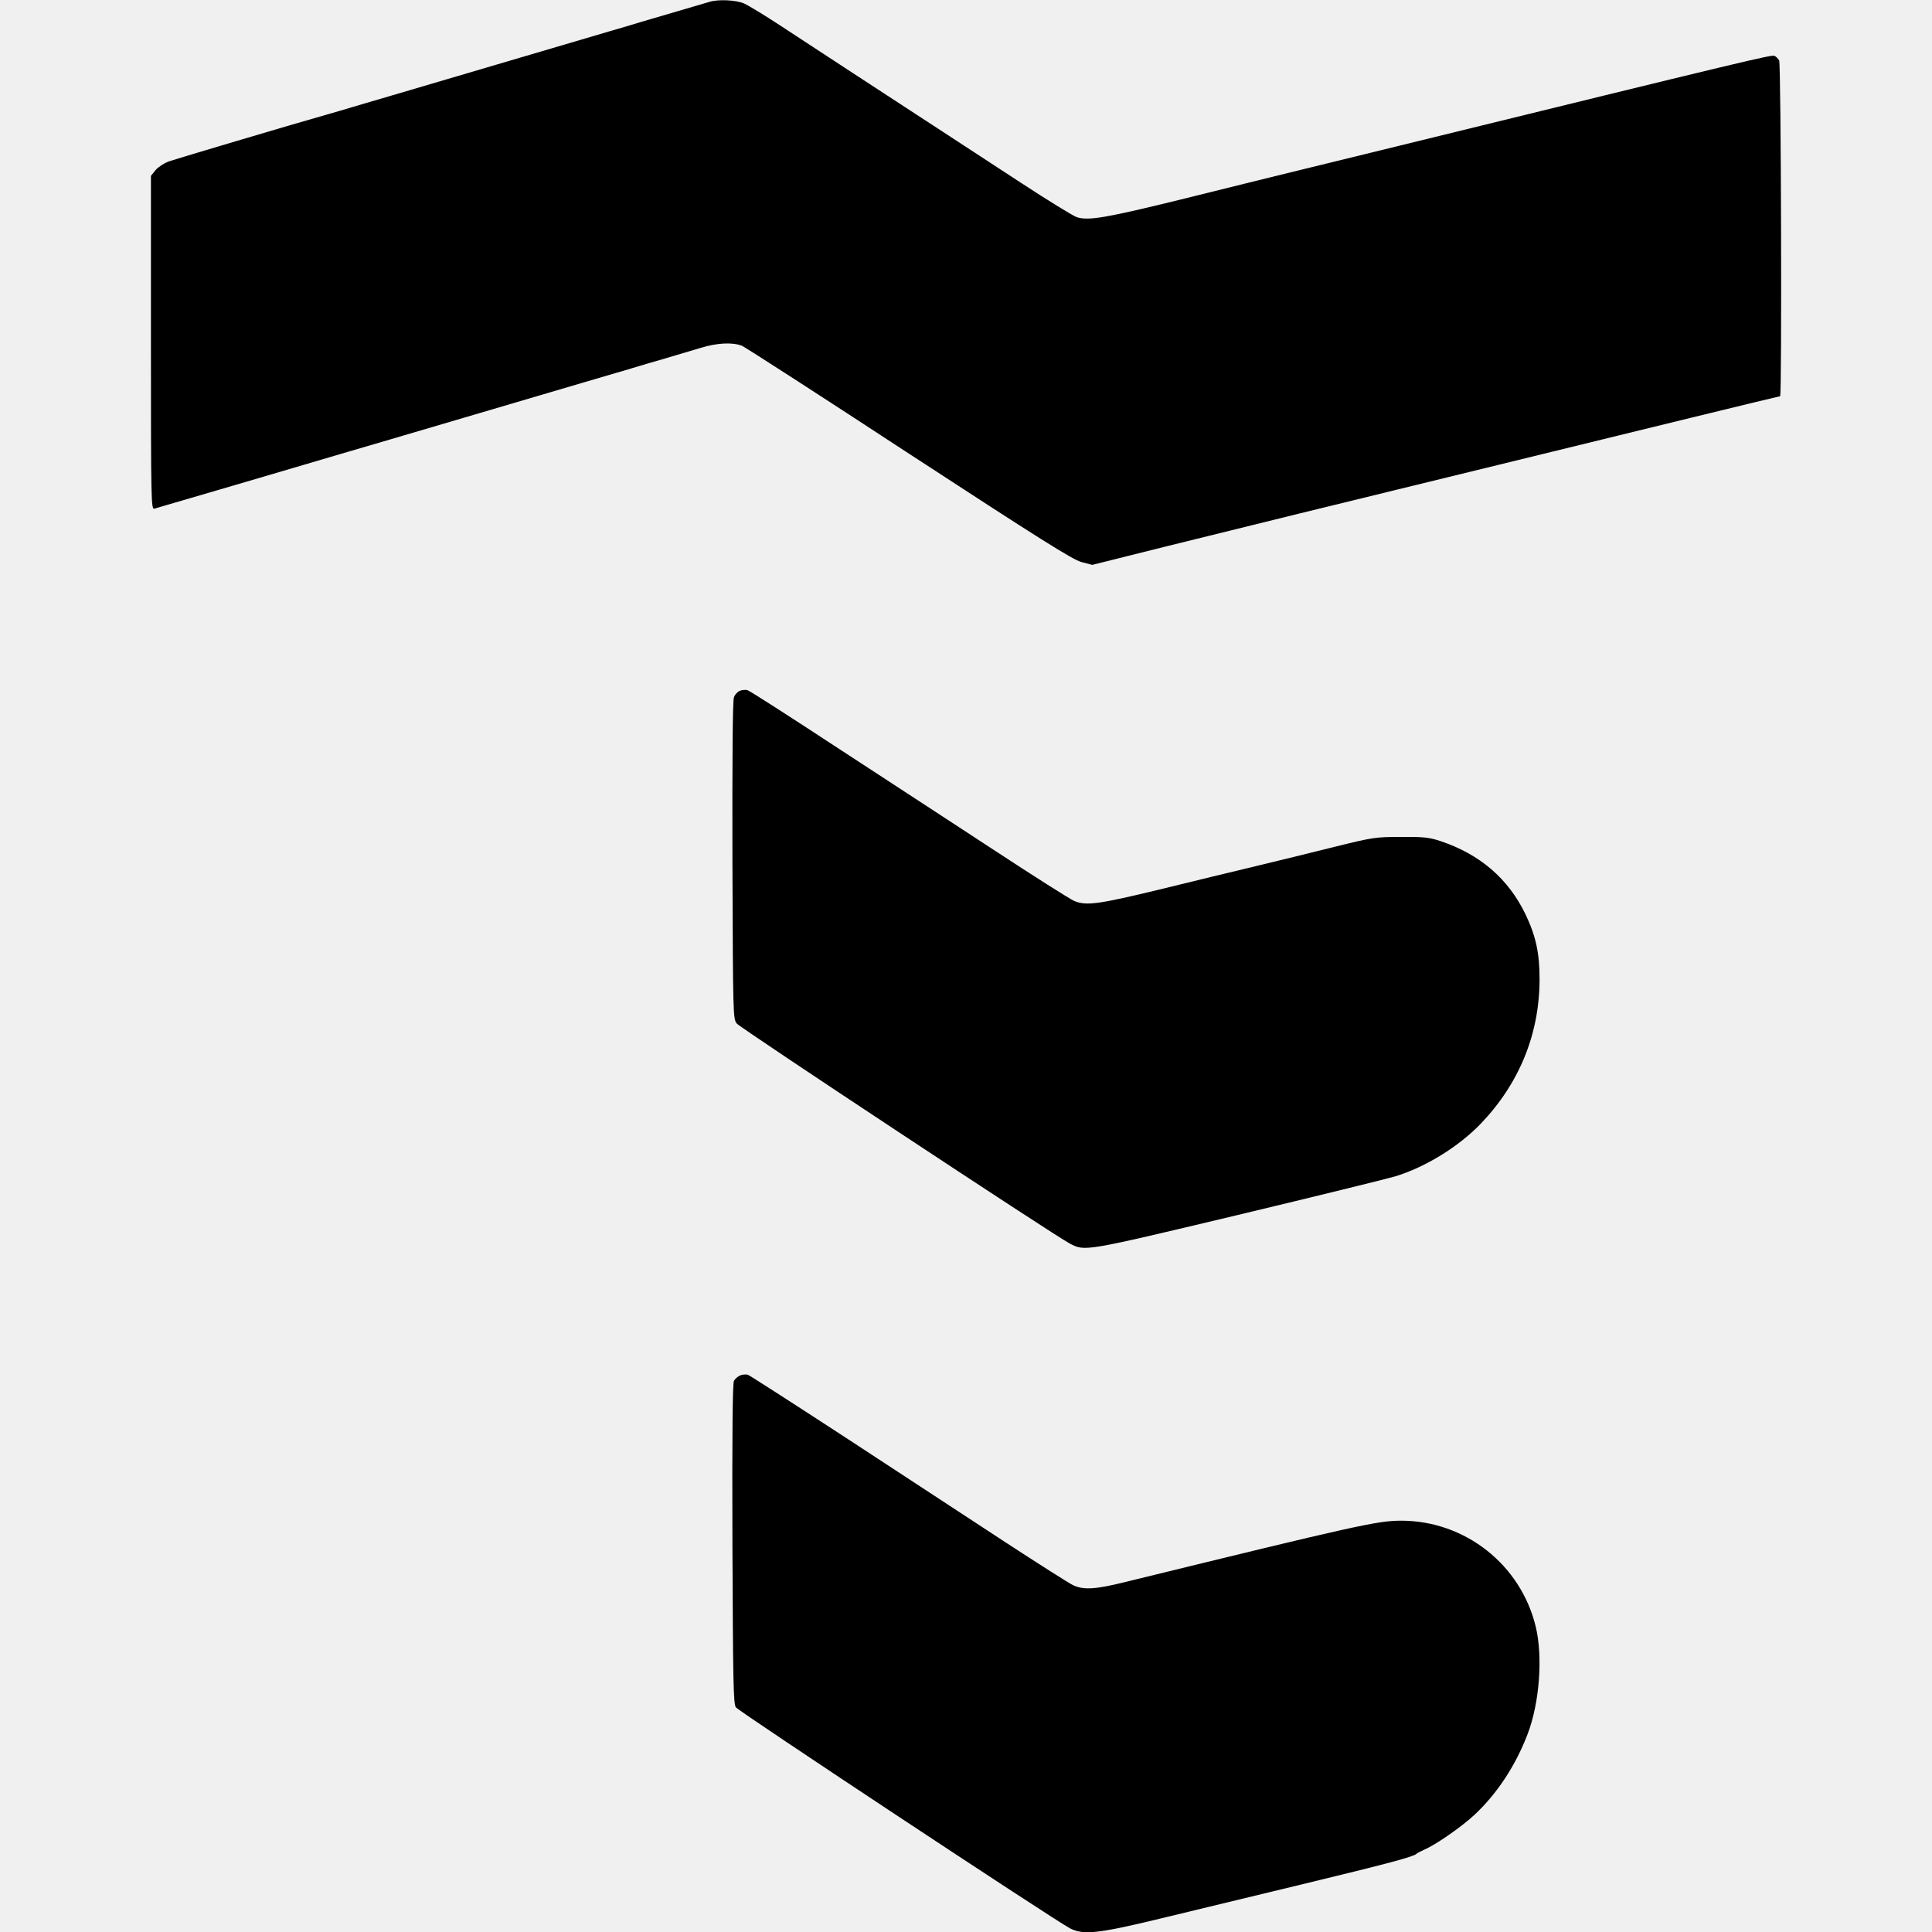
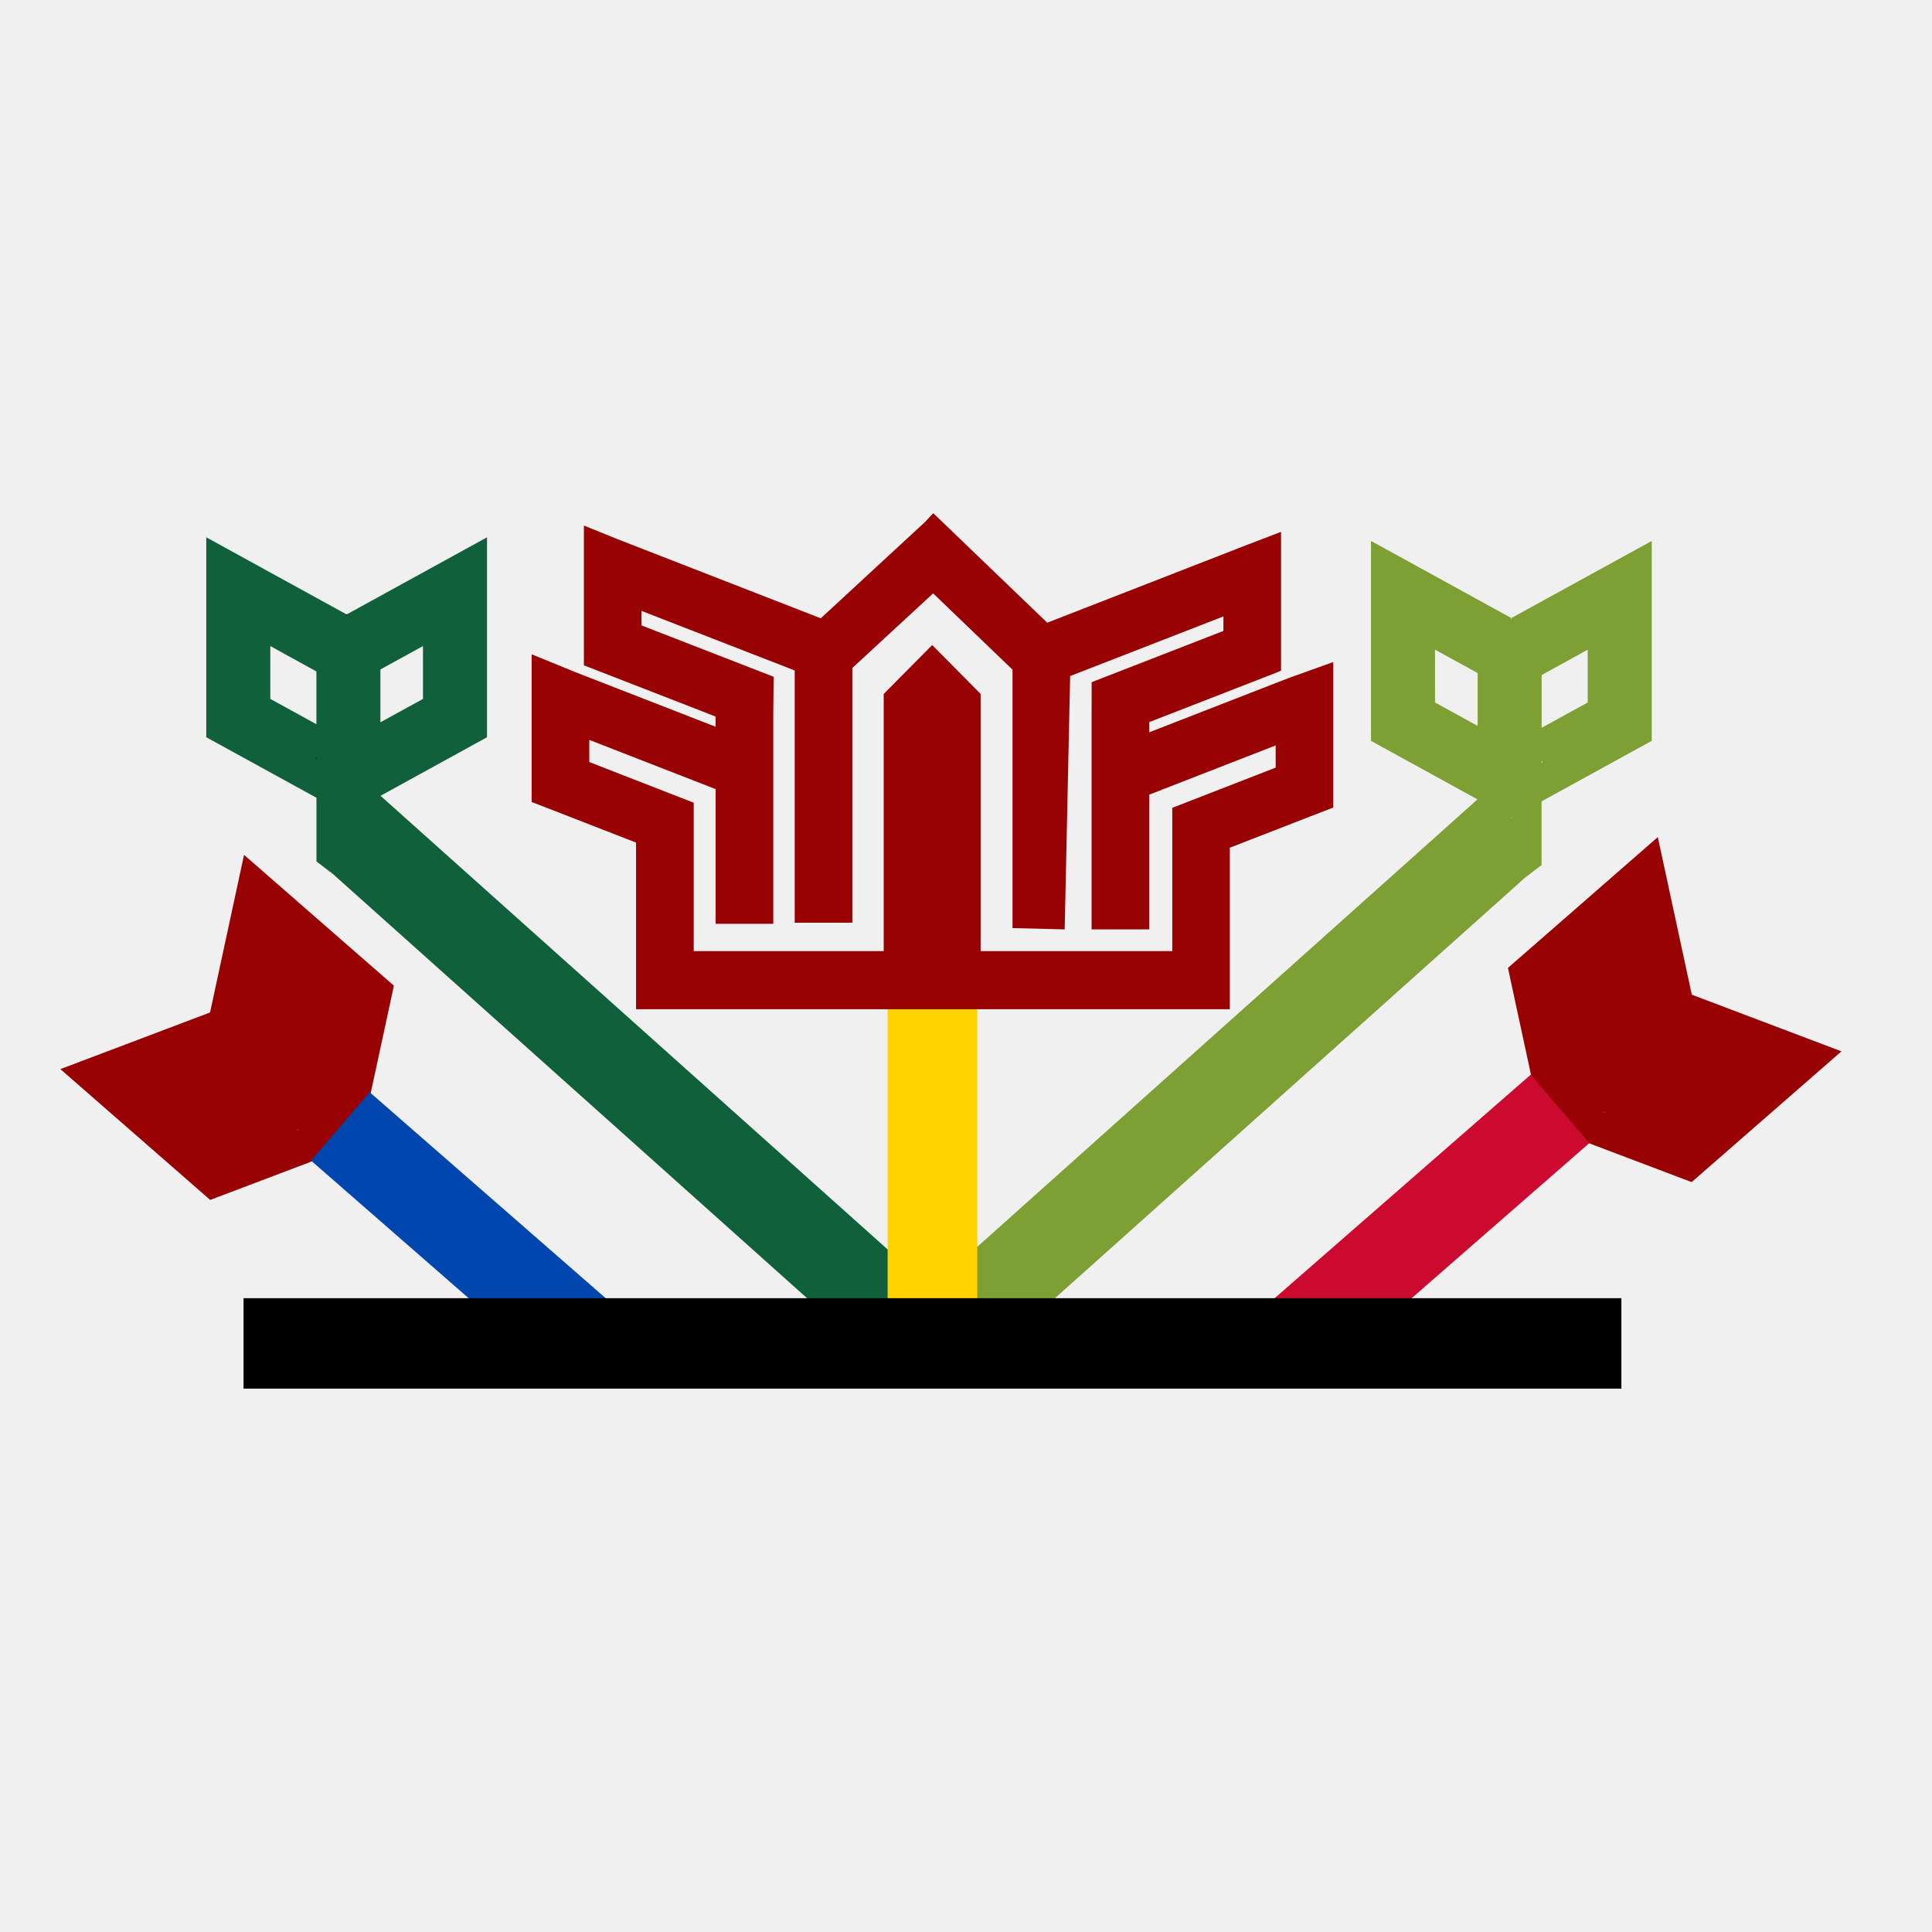
- <svg xmlns="http://www.w3.org/2000/svg" version="1.0" width="1024pt" height="1024pt" viewBox="0 0 1024 1024" preserveAspectRatio="xMidYMid meet">
-   <g transform="translate(0,1024) scale(0.1,-0.1)" fill="#000000" stroke="none">
-     <path d="M3760 10230 c-23 -7 -126 -37 -358 -105 -45 -14 -119 -36 -165 -49 -91 -27 -1065 -314 -1194 -352 -46 -13 -122 -36 -170 -50 -49 -15 -108 -32 -133 -39 -191 -54 -813 -239 -847 -251 -23 -9 -54 -29 -68 -45 l-25 -31 0 -884 c0 -839 1 -885 18 -880 9 3 226 66 482 141 256 75 503 148 550 162 47 14 144 42 215 63 72 21 362 107 645 190 283 84 531 156 550 162 19 5 62 18 95 28 33 10 110 33 170 50 61 18 145 43 188 56 87 27 171 31 220 11 18 -8 417 -265 887 -573 693 -452 866 -561 912 -573 l57 -15 388 97 c213 53 534 132 713 176 179 44 411 100 515 126 105 26 318 78 475 116 803 197 1550 379 1555 379 10 0 5 1761 -5 1779 -5 10 -16 21 -25 25 -18 6 -116 -17 -1995 -478 -168 -41 -408 -100 -535 -131 -126 -31 -403 -99 -615 -152 -399 -98 -491 -114 -553 -94 -20 7 -152 88 -294 181 -142 93 -330 216 -418 273 -270 176 -702 458 -860 562 -82 54 -168 106 -190 116 -42 19 -138 24 -185 9z" />
-     <path d="M3922 6579 c-12 -5 -27 -20 -32 -35 -7 -17 -9 -319 -8 -865 3 -820 3 -838 23 -864 18 -23 1681 -1122 1765 -1166 81 -42 71 -44 885 150 418 100 796 193 840 206 161 49 339 159 456 282 203 213 309 475 309 764 0 139 -20 229 -75 344 -91 188 -241 317 -450 387 -61 20 -89 23 -210 22 -134 0 -148 -2 -350 -52 -115 -29 -304 -75 -420 -103 -115 -27 -347 -84 -515 -125 -319 -77 -383 -86 -447 -59 -21 9 -214 131 -430 273 -216 141 -593 388 -839 548 -245 161 -453 294 -462 296 -10 3 -28 1 -40 -3z" />
-     <path d="M3923 2950 c-12 -5 -27 -18 -33 -29 -7 -14 -10 -271 -8 -864 3 -732 5 -846 18 -866 14 -21 1691 -1130 1772 -1172 70 -36 151 -27 473 51 160 39 495 120 745 180 464 112 602 149 617 164 4 4 23 14 41 22 60 25 197 120 267 185 121 113 219 263 282 429 63 165 81 409 43 567 -79 330 -375 563 -713 563 -126 0 -230 -23 -1463 -325 -156 -39 -221 -43 -276 -17 -20 9 -180 111 -355 225 -175 115 -551 361 -835 547 -285 186 -526 341 -535 344 -10 2 -28 1 -40 -4z" />
+ <svg xmlns="http://www.w3.org/2000/svg" width="64" height="64" viewBox="0 0 64 64" fill="none">
+   <g clip-path="url(#clip0_666_51)">
+     <path d="M12.61 26.366L12.604 26.375V26.363L16.13 24.424L16.126 24.417H16.133V17.799L11.486 20.352L11.484 20.355L11.498 20.363L11.484 20.393L11.467 20.363L11.484 20.355L11.479 20.352L6.833 17.799V24.416H6.84L6.835 24.423L10.483 26.427V28.536L11.03 28.954L29.95 45.88L31.919 43.639L12.61 26.366ZM8.954 21.401L10.481 22.243V23.991L8.954 23.152V21.401ZM10.483 25.166L10.451 25.108L10.483 25.091V25.166ZM11.464 26.988L11.45 26.96L11.484 26.977L11.464 26.988ZM12.601 22.177L14.012 21.402V23.153L12.601 23.927V22.177Z" fill="#11603C" />
+     <path d="M29.63 43.759L31.599 46L50.519 29.074L51.066 28.656V26.546L54.714 24.543L54.709 24.536H54.716V17.919L50.069 20.472L50.065 20.474L50.082 20.483L50.065 20.513L50.05 20.483L50.065 20.474L50.063 20.472L45.416 17.919V24.536H45.422L45.418 24.543L48.945 26.482V26.494L48.938 26.485L29.629 43.758L29.63 43.759ZM52.595 23.271L51.068 24.11V22.362L52.595 21.521V23.271ZM51.066 25.21L51.098 25.227L51.066 25.285V25.21ZM50.065 27.096L50.099 27.079L50.084 27.106L50.065 27.096ZM48.948 24.046L47.537 23.271V21.521L48.948 22.295V24.046Z" fill="#7E9F34" />
+     <path d="M11.92 37.871L11.915 37.893L11.885 37.886L11.92 37.871Z" fill="#980203" />
+     <path d="M11.928 37.835L11.939 37.865L11.92 37.871L11.928 37.835Z" fill="#980203" />
+     <path d="M6.974 33.533L6.987 33.564L6.953 33.557L6.956 33.54L6.958 33.539L6.974 33.533Z" fill="#980203" />
+     <path d="M8.084 28.319L6.958 33.539L6.974 33.533L6.987 33.564L6.953 33.557L6.957 33.54L2 35.416L6.959 39.746L6.964 39.741L6.966 39.748L10.854 38.275L12.748 39.929L14.135 38.31L12.193 36.614L13.048 32.654L13.04 32.653L13.044 32.648L8.085 28.319L8.084 28.319ZM9.844 37.437L9.852 37.401L9.909 37.451L9.845 37.437H9.844ZM11.939 37.865L11.92 37.871L11.916 37.893L11.885 37.886L11.92 37.871L11.928 37.836L11.939 37.866V37.865Z" fill="#980203" />
+     <path d="M9.853 37.401L9.909 37.451L9.845 37.437L9.853 37.401Z" fill="#980203" />
+     <path d="M6.974 33.533L6.987 33.564L6.953 33.557L6.956 33.54L6.958 33.539L6.974 33.533Z" fill="#980203" />
+     <path d="M11.928 37.835L11.939 37.865L11.92 37.871L11.928 37.835Z" fill="#980203" />
+     <path d="M9.852 37.402L9.908 37.451L9.844 37.437L9.852 37.402Z" fill="#980203" />
+     <path d="M11.92 37.871L11.915 37.893L11.885 37.886L11.92 37.871Z" fill="#980203" />
+     <path d="M6.974 33.533L6.987 33.564L6.953 33.557L6.956 33.54L6.958 33.539L6.974 33.533Z" fill="#980203" />
+     <path d="M51.08 37.281L51.084 37.302L51.115 37.296L51.08 37.281Z" fill="#980203" />
+     <path d="M51.072 37.245L51.06 37.275L51.08 37.281L51.072 37.245Z" fill="#980203" />
+     <path d="M56.026 32.943L56.014 32.974L56.047 32.968L56.044 32.95L56.043 32.949L56.026 32.943Z" fill="#980203" />
+     <path d="M49.956 32.059L49.961 32.063L49.953 32.065L50.807 36.025L48.865 37.721L50.253 39.339L52.147 37.685L56.035 39.158L56.037 39.151L56.041 39.156L61.001 34.827L56.044 32.951L56.047 32.968L56.014 32.975L56.027 32.944L56.043 32.949L54.917 27.73L49.957 32.059L49.956 32.059ZM53.091 36.86L53.148 36.811L53.156 36.846L53.092 36.86H53.091ZM51.072 37.245L51.08 37.281L51.115 37.296L51.084 37.302L51.08 37.281L51.061 37.275L51.072 37.245V37.245Z" fill="#980203" />
+     <path d="M53.147 36.811L53.091 36.86L53.155 36.847L53.147 36.811Z" fill="#980203" />
+     <path d="M56.025 32.943L56.013 32.974L56.047 32.968L56.043 32.95L56.042 32.949L56.025 32.943Z" fill="#980203" />
+     <path d="M51.072 37.245L51.06 37.275L51.08 37.281L51.072 37.245Z" fill="#980203" />
+     <path d="M53.147 36.811L53.091 36.86L53.155 36.847L53.147 36.811Z" fill="#980203" />
+     <path d="M51.079 37.281L51.084 37.302L51.114 37.296L51.079 37.281Z" fill="#980203" />
+     <path d="M56.025 32.943L56.013 32.974L56.047 32.968L56.043 32.95L56.042 32.949L56.025 32.943Z" fill="#980203" />
+     <path d="M50.706 35.601L41.881 43.304L43.823 45.57L52.648 37.867L50.706 35.601Z" fill="#CC092F" />
+     <path d="M12.246 36.181L10.304 38.447L18.955 45.998L20.898 43.732L12.246 36.181Z" fill="#0046AE" />
+     <path d="M32.373 32.474H29.404V45.938H32.373V32.474Z" fill="#FFD200" />
+     <path d="M42.705 22.455L42.258 22.628L38.069 24.259V23.921L42.241 22.298L42.436 22.217V17.619L41.318 18.046L40.527 18.355L34.691 20.628L30.915 17L30.631 17.302L27.189 20.482L21.251 18.17L20.46 17.862L19.342 17.409V22.042L19.537 22.115L23.706 23.737V24.075L19.52 22.445L19.073 22.271L17.611 21.674V26.567L18.388 26.868L21.07 27.912V33.432H40.74V28.081L43.387 27.052L44.166 26.751V21.931L42.704 22.456L42.705 22.455ZM42.258 25.428L40.048 26.288L38.833 26.761V31.506H32.485V22.988L30.88 21.368L29.274 22.988V31.506H22.98V26.59L22.203 26.289L19.521 25.244V24.51L23.707 26.141V30.603H25.616V23.65L25.628 22.419L21.251 20.718V20.237L26.326 22.21V30.567H28.235V22.128L30.911 19.656L33.541 22.183V30.744L35.269 30.787L35.45 22.395L40.527 20.42V20.901L36.163 22.598L36.16 23.828V30.786H38.069V26.324L42.258 24.693V25.428Z" fill="#980203" />
+     <path d="M53.711 43.004H8.067V46H53.711V43.004Z" fill="black" />
+     <path d="M11.483 26.977L11.464 26.987L11.449 26.96L11.483 26.977Z" fill="black" />
+     <path d="M11.488 20.353L11.485 20.355L11.479 20.353H11.488Z" fill="black" />
+     <path d="M11.498 20.363L11.483 20.393L11.466 20.363L11.483 20.355L11.498 20.363Z" fill="black" />
+     <path d="M10.482 25.091V25.166L10.45 25.108L10.482 25.091Z" fill="black" />
+     <path d="M11.498 20.363L11.483 20.393L11.466 20.363L11.483 20.355L11.498 20.363Z" fill="black" />
+     <path d="M10.482 25.091V25.166L10.45 25.108L10.482 25.091Z" fill="black" />
+     <path d="M11.483 26.977L11.464 26.987L11.449 26.96L11.483 26.977Z" fill="black" />
+     <path d="M11.498 20.363L11.483 20.393L11.466 20.363L11.483 20.355L11.498 20.363Z" fill="black" />
  </g>
+   <defs>
+     <clipPath id="clip0_666_51">
+       <rect width="59" height="29" fill="white" transform="translate(2 17)" />
+     </clipPath>
+   </defs>
</svg>
